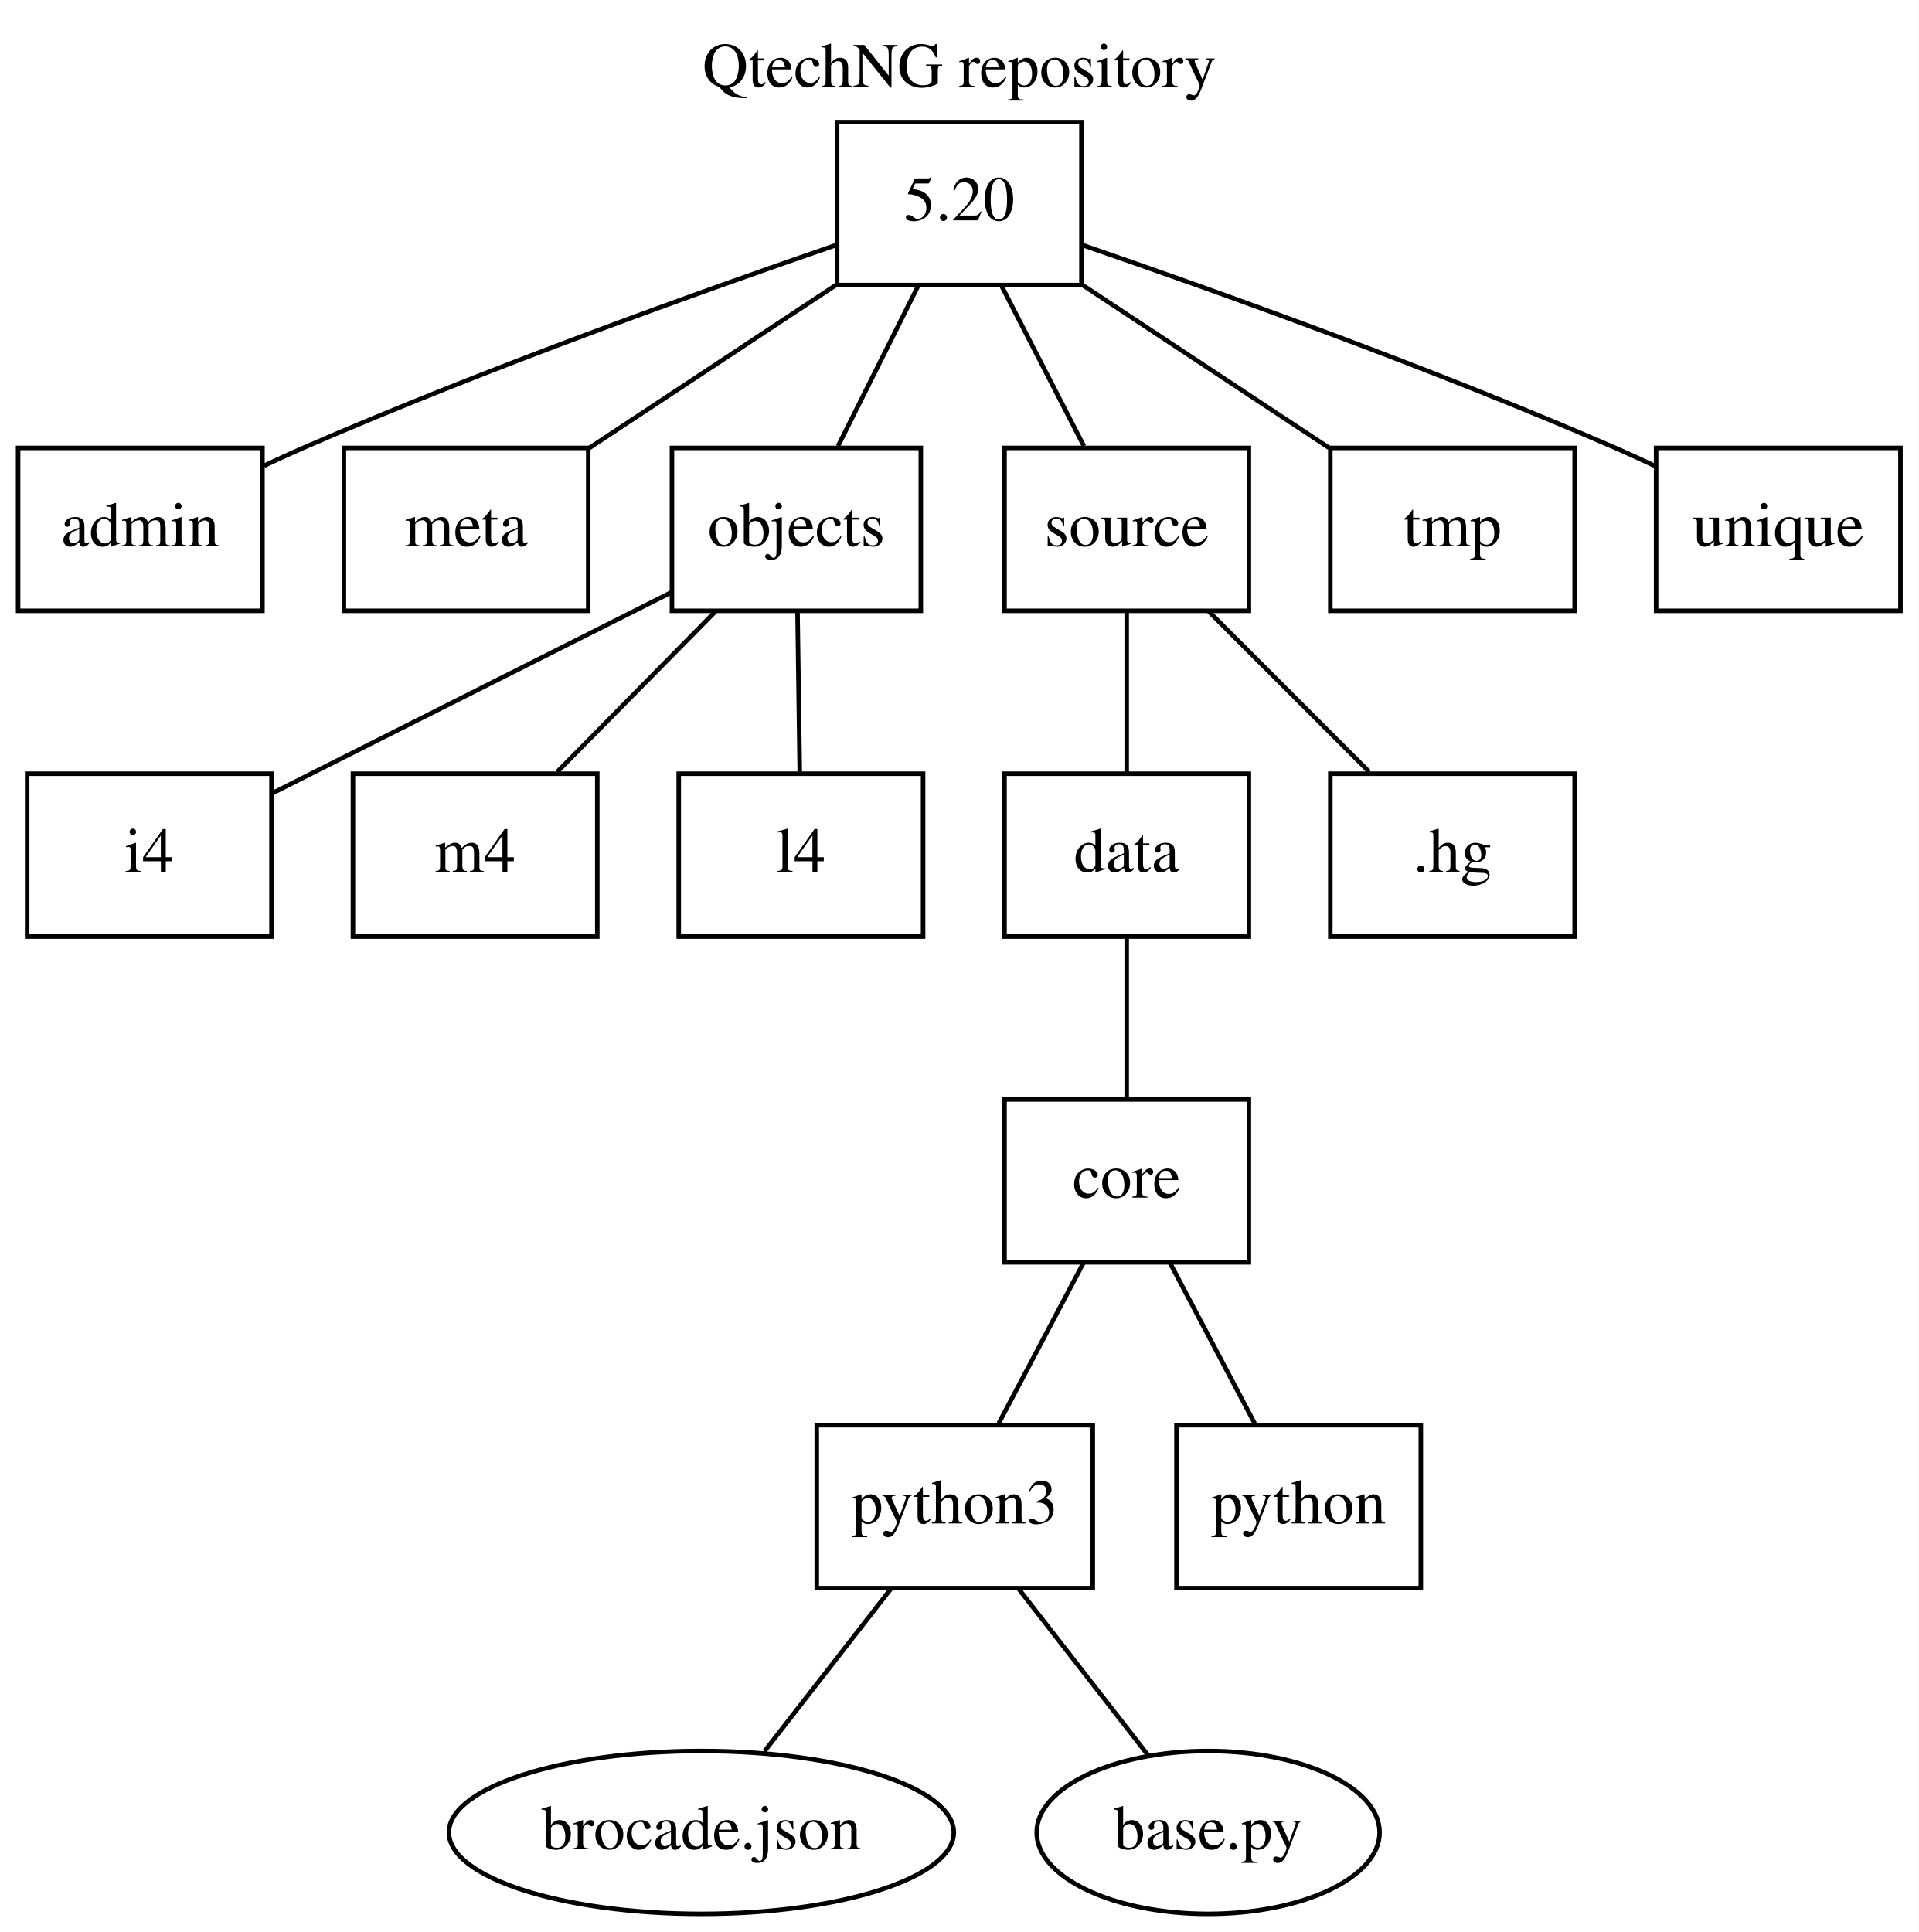
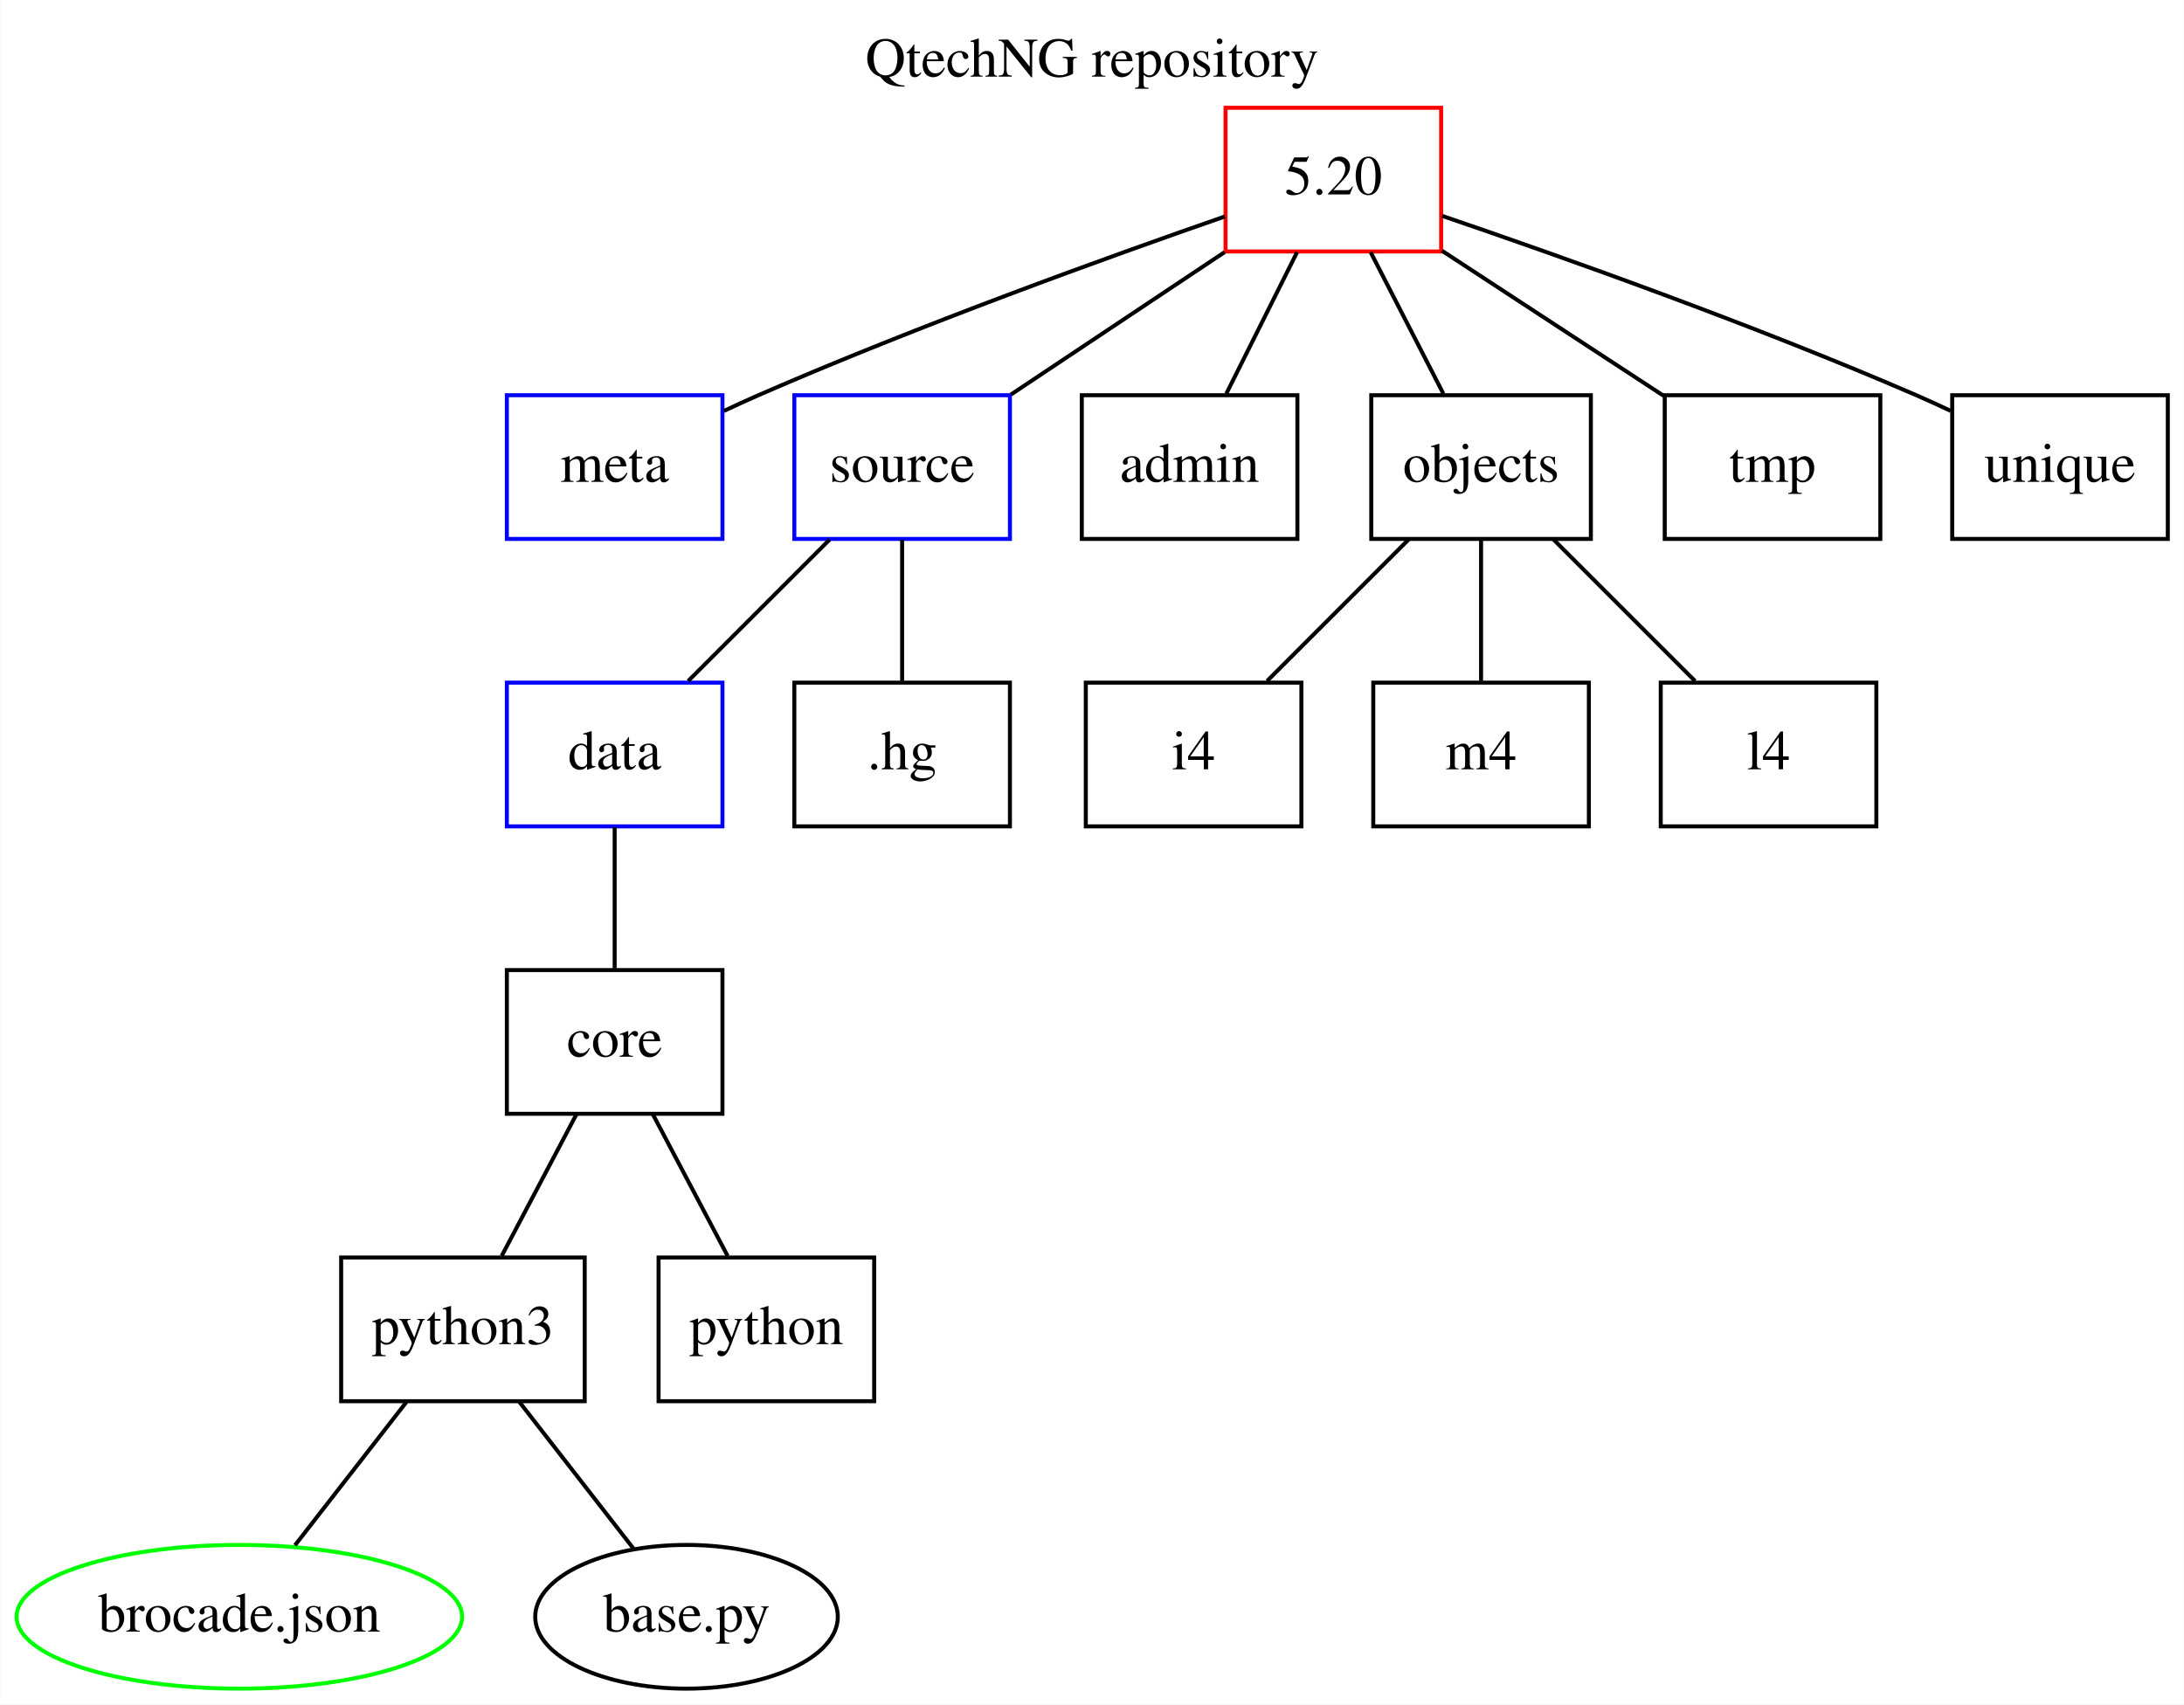
- <svg xmlns="http://www.w3.org/2000/svg" width="424pt" height="427pt" viewBox="0.00 0.00 424.00 427.00">
+ <svg xmlns="http://www.w3.org/2000/svg" width="547pt" height="427pt" viewBox="0.00 0.00 546.90 427.00">
  <g id="graph0" class="graph" transform="scale(1 1) rotate(0) translate(4 423)">
-     <polygon fill="#ffffff" stroke="transparent" points="-4,4 -4,-423 420,-423 420,4 -4,4" />
-     <text text-anchor="middle" x="208" y="-403.8" font-family="Times,serif" font-size="14.00" fill="#000000">QtechNG repository</text>
+     <polygon fill="#ffffff" stroke="transparent" points="-4,4 -4,-423 542.895,-423 542.895,4 -4,4" />
+     <text text-anchor="middle" x="269.447" y="-403.8" font-family="Times,serif" font-size="14.00" fill="#000000">QtechNG repository</text>
    <g id="node1" class="node">
-       <polygon fill="none" stroke="#000000" points="235,-396 181,-396 181,-360 235,-360 235,-396" />
-       <text text-anchor="middle" x="208" y="-374.3" font-family="Times,serif" font-size="14.00" fill="#000000">5.20</text>
+       <polygon fill="none" stroke="#ff0000" points="356.895,-396 302.895,-396 302.895,-360 356.895,-360 356.895,-396" />
+       <text text-anchor="middle" x="329.895" y="-374.3" font-family="Times,serif" font-size="14.00" fill="#000000">5.20</text>
    </g>
    <g id="node2" class="node">
-       <polygon fill="none" stroke="#000000" points="54,-324 0,-324 0,-288 54,-288 54,-324" />
-       <text text-anchor="middle" x="27" y="-302.3" font-family="Times,serif" font-size="14.00" fill="#000000">admin</text>
+       <polygon fill="none" stroke="#0000ff" points="176.895,-324 122.895,-324 122.895,-288 176.895,-288 176.895,-324" />
+       <text text-anchor="middle" x="149.895" y="-302.3" font-family="Times,serif" font-size="14.00" fill="#000000">meta</text>
+     </g>
+     <g id="edge2" class="edge">
+       <path fill="none" stroke="#000000" d="M302.753,-368.779C273.55,-358.637 225.91,-341.45 185.895,-324 183.077,-322.771 180.164,-321.433 177.272,-320.059" />
+     </g>
+     <g id="node3" class="node">
+       <polygon fill="none" stroke="#0000ff" points="248.895,-324 194.895,-324 194.895,-288 248.895,-288 248.895,-324" />
+       <text text-anchor="middle" x="221.895" y="-302.3" font-family="Times,serif" font-size="14.00" fill="#000000">source</text>
+     </g>
+     <g id="edge4" class="edge">
+       <path fill="none" stroke="#000000" d="M302.642,-359.831C286.27,-348.917 265.51,-335.076 249.139,-324.163" />
+     </g>
+     <g id="node5" class="node">
+       <polygon fill="none" stroke="#000000" points="320.895,-324 266.895,-324 266.895,-288 320.895,-288 320.895,-324" />
+       <text text-anchor="middle" x="293.895" y="-302.3" font-family="Times,serif" font-size="14.00" fill="#000000">admin</text>
    </g>
    <g id="edge1" class="edge">
-       <path fill="none" stroke="#000000" d="M180.933,-368.895C151.547,-358.786 103.402,-341.564 63,-324 60.18,-322.774 57.266,-321.438 54.374,-320.066" />
+       <path fill="none" stroke="#000000" d="M320.811,-359.831C315.395,-349 308.539,-335.288 303.102,-324.413" />
    </g>
-     <g id="node3" class="node">
-       <polygon fill="none" stroke="#000000" points="126,-324 72,-324 72,-288 126,-288 126,-324" />
-       <text text-anchor="middle" x="99" y="-302.3" font-family="Times,serif" font-size="14.00" fill="#000000">meta</text>
+     <g id="node6" class="node">
+       <polygon fill="none" stroke="#000000" points="394.395,-324 339.395,-324 339.395,-288 394.395,-288 394.395,-324" />
+       <text text-anchor="middle" x="366.895" y="-302.3" font-family="Times,serif" font-size="14.00" fill="#000000">objects</text>
    </g>
-     <g id="edge2" class="edge">
-       <path fill="none" stroke="#000000" d="M180.776,-360.017C164.129,-349.021 142.907,-335.003 126.255,-324.003" />
+     <g id="edge3" class="edge">
+       <path fill="none" stroke="#000000" d="M339.232,-359.831C344.798,-349 351.844,-335.288 357.433,-324.413" />
+     </g>
+     <g id="node14" class="node">
+       <polygon fill="none" stroke="#000000" points="466.895,-324 412.895,-324 412.895,-288 466.895,-288 466.895,-324" />
+       <text text-anchor="middle" x="439.895" y="-302.3" font-family="Times,serif" font-size="14.00" fill="#000000">tmp</text>
+     </g>
+     <g id="edge5" class="edge">
+       <path fill="none" stroke="#000000" d="M357.086,-360.202C374.009,-349.125 395.7,-334.928 412.636,-323.842" />
+     </g>
+     <g id="node15" class="node">
+       <polygon fill="none" stroke="#000000" points="538.895,-324 484.895,-324 484.895,-288 538.895,-288 538.895,-324" />
+       <text text-anchor="middle" x="511.895" y="-302.3" font-family="Times,serif" font-size="14.00" fill="#000000">unique</text>
+     </g>
+     <g id="edge6" class="edge">
+       <path fill="none" stroke="#000000" d="M357.154,-368.919C386.747,-358.829 435.228,-341.625 475.895,-324 478.716,-322.777 481.631,-321.443 484.524,-320.072" />
    </g>
    <g id="node4" class="node">
-       <polygon fill="none" stroke="#000000" points="199.5,-324 144.5,-324 144.5,-288 199.5,-288 199.5,-324" />
-       <text text-anchor="middle" x="172" y="-302.3" font-family="Times,serif" font-size="14.00" fill="#000000">objects</text>
+       <polygon fill="none" stroke="#0000ff" points="176.895,-252 122.895,-252 122.895,-216 176.895,-216 176.895,-252" />
+       <text text-anchor="middle" x="149.895" y="-230.3" font-family="Times,serif" font-size="14.00" fill="#000000">data</text>
    </g>
-     <g id="edge3" class="edge">
-       <path fill="none" stroke="#000000" d="M198.916,-359.831C193.5,-349 186.644,-335.288 181.207,-324.413" />
+     <g id="edge10" class="edge">
+       <path fill="none" stroke="#000000" d="M203.726,-287.831C192.895,-277 179.183,-263.288 168.308,-252.413" />
+     </g>
+     <g id="node10" class="node">
+       <polygon fill="none" stroke="#000000" points="248.895,-252 194.895,-252 194.895,-216 248.895,-216 248.895,-252" />
+       <text text-anchor="middle" x="221.895" y="-230.3" font-family="Times,serif" font-size="14.00" fill="#000000">.hg</text>
+     </g>
+     <g id="edge11" class="edge">
+       <path fill="none" stroke="#000000" d="M221.895,-287.831C221.895,-277 221.895,-263.288 221.895,-252.413" />
+     </g>
+     <g id="node13" class="node">
+       <polygon fill="none" stroke="#000000" points="176.895,-180 122.895,-180 122.895,-144 176.895,-144 176.895,-180" />
+       <text text-anchor="middle" x="149.895" y="-158.3" font-family="Times,serif" font-size="14.00" fill="#000000">core</text>
+     </g>
+     <g id="edge12" class="edge">
+       <path fill="none" stroke="#000000" d="M149.895,-215.831C149.895,-205 149.895,-191.288 149.895,-180.413" />
+     </g>
+     <g id="node7" class="node">
+       <polygon fill="none" stroke="#000000" points="321.895,-252 267.895,-252 267.895,-216 321.895,-216 321.895,-252" />
+       <text text-anchor="middle" x="294.895" y="-230.3" font-family="Times,serif" font-size="14.00" fill="#000000">i4</text>
+     </g>
+     <g id="edge7" class="edge">
+       <path fill="none" stroke="#000000" d="M348.726,-287.831C337.895,-277 324.183,-263.288 313.308,-252.413" />
    </g>
    <g id="node8" class="node">
-       <polygon fill="none" stroke="#000000" points="272,-324 218,-324 218,-288 272,-288 272,-324" />
-       <text text-anchor="middle" x="245" y="-302.3" font-family="Times,serif" font-size="14.00" fill="#000000">source</text>
-     </g>
-     <g id="edge4" class="edge">
-       <path fill="none" stroke="#000000" d="M217.337,-359.831C222.903,-349 229.949,-335.288 235.538,-324.413" />
-     </g>
-     <g id="node14" class="node">
-       <polygon fill="none" stroke="#000000" points="344,-324 290,-324 290,-288 344,-288 344,-324" />
-       <text text-anchor="middle" x="317" y="-302.3" font-family="Times,serif" font-size="14.00" fill="#000000">tmp</text>
-     </g>
-     <g id="edge5" class="edge">
-       <path fill="none" stroke="#000000" d="M235.224,-360.017C251.871,-349.021 273.093,-335.003 289.745,-324.003" />
-     </g>
-     <g id="node15" class="node">
-       <polygon fill="none" stroke="#000000" points="416,-324 362,-324 362,-288 416,-288 416,-324" />
-       <text text-anchor="middle" x="389" y="-302.3" font-family="Times,serif" font-size="14.00" fill="#000000">unique</text>
-     </g>
-     <g id="edge6" class="edge">
-       <path fill="none" stroke="#000000" d="M235.067,-368.895C264.453,-358.786 312.598,-341.564 353,-324 355.82,-322.774 358.734,-321.438 361.626,-320.066" />
-     </g>
-     <g id="node5" class="node">
-       <polygon fill="none" stroke="#000000" points="56,-252 2,-252 2,-216 56,-216 56,-252" />
-       <text text-anchor="middle" x="29" y="-230.3" font-family="Times,serif" font-size="14.00" fill="#000000">i4</text>
-     </g>
-     <g id="edge7" class="edge">
-       <path fill="none" stroke="#000000" d="M144.428,-292.118C118.944,-279.286 81.303,-260.335 56.002,-247.595" />
-     </g>
-     <g id="node6" class="node">
-       <polygon fill="none" stroke="#000000" points="128,-252 74,-252 74,-216 128,-216 128,-252" />
-       <text text-anchor="middle" x="101" y="-230.3" font-family="Times,serif" font-size="14.00" fill="#000000">m4</text>
+       <polygon fill="none" stroke="#000000" points="393.895,-252 339.895,-252 339.895,-216 393.895,-216 393.895,-252" />
+       <text text-anchor="middle" x="366.895" y="-230.3" font-family="Times,serif" font-size="14.00" fill="#000000">m4</text>
    </g>
    <g id="edge9" class="edge">
-       <path fill="none" stroke="#000000" d="M154.084,-287.831C143.403,-277 129.881,-263.288 119.157,-252.413" />
+       <path fill="none" stroke="#000000" d="M366.895,-287.831C366.895,-277 366.895,-263.288 366.895,-252.413" />
    </g>
-     <g id="node7" class="node">
-       <polygon fill="none" stroke="#000000" points="200,-252 146,-252 146,-216 200,-216 200,-252" />
-       <text text-anchor="middle" x="173" y="-230.3" font-family="Times,serif" font-size="14.00" fill="#000000">l4</text>
+     <g id="node9" class="node">
+       <polygon fill="none" stroke="#000000" points="465.895,-252 411.895,-252 411.895,-216 465.895,-216 465.895,-252" />
+       <text text-anchor="middle" x="438.895" y="-230.3" font-family="Times,serif" font-size="14.00" fill="#000000">l4</text>
    </g>
    <g id="edge8" class="edge">
-       <path fill="none" stroke="#000000" d="M172.252,-287.831C172.403,-277 172.593,-263.288 172.744,-252.413" />
-     </g>
-     <g id="node9" class="node">
-       <polygon fill="none" stroke="#000000" points="272,-252 218,-252 218,-216 272,-216 272,-252" />
-       <text text-anchor="middle" x="245" y="-230.3" font-family="Times,serif" font-size="14.00" fill="#000000">data</text>
-     </g>
-     <g id="edge10" class="edge">
-       <path fill="none" stroke="#000000" d="M245,-287.831C245,-277 245,-263.288 245,-252.413" />
-     </g>
-     <g id="node10" class="node">
-       <polygon fill="none" stroke="#000000" points="344,-252 290,-252 290,-216 344,-216 344,-252" />
-       <text text-anchor="middle" x="317" y="-230.3" font-family="Times,serif" font-size="14.00" fill="#000000">.hg</text>
-     </g>
-     <g id="edge11" class="edge">
-       <path fill="none" stroke="#000000" d="M263.169,-287.831C274,-277 287.712,-263.288 298.587,-252.413" />
-     </g>
-     <g id="node13" class="node">
-       <polygon fill="none" stroke="#000000" points="272,-180 218,-180 218,-144 272,-144 272,-180" />
-       <text text-anchor="middle" x="245" y="-158.3" font-family="Times,serif" font-size="14.00" fill="#000000">core</text>
-     </g>
-     <g id="edge12" class="edge">
-       <path fill="none" stroke="#000000" d="M245,-215.831C245,-205 245,-191.288 245,-180.413" />
+       <path fill="none" stroke="#000000" d="M385.064,-287.831C395.895,-277 409.608,-263.288 420.482,-252.413" />
    </g>
    <g id="node11" class="node">
-       <polygon fill="none" stroke="#000000" points="237.5,-108 176.5,-108 176.5,-72 237.5,-72 237.5,-108" />
-       <text text-anchor="middle" x="207" y="-86.3" font-family="Times,serif" font-size="14.00" fill="#000000">python3</text>
+       <polygon fill="none" stroke="#000000" points="142.395,-108 81.395,-108 81.395,-72 142.395,-72 142.395,-108" />
+       <text text-anchor="middle" x="111.895" y="-86.3" font-family="Times,serif" font-size="14.00" fill="#000000">python3</text>
    </g>
    <g id="node16" class="node">
-       <ellipse fill="none" stroke="#000000" cx="151" cy="-18" rx="55.79" ry="18" />
-       <text text-anchor="middle" x="151" y="-14.3" font-family="Times,serif" font-size="14.00" fill="#000000">brocade.json</text>
+       <ellipse fill="none" stroke="#00ff00" cx="55.895" cy="-18" rx="55.79" ry="18" />
+       <text text-anchor="middle" x="55.895" y="-14.3" font-family="Times,serif" font-size="14.00" fill="#000000">brocade.json</text>
    </g>
    <g id="edge15" class="edge">
-       <path fill="none" stroke="#000000" d="M192.869,-71.831C184.315,-60.833 173.451,-46.865 164.933,-35.913" />
+       <path fill="none" stroke="#000000" d="M97.764,-71.831C89.21,-60.833 78.346,-46.865 69.828,-35.913" />
    </g>
    <g id="node17" class="node">
-       <ellipse fill="none" stroke="#000000" cx="263" cy="-18" rx="37.894" ry="18" />
-       <text text-anchor="middle" x="263" y="-14.3" font-family="Times,serif" font-size="14.00" fill="#000000">base.py</text>
+       <ellipse fill="none" stroke="#000000" cx="167.895" cy="-18" rx="37.894" ry="18" />
+       <text text-anchor="middle" x="167.895" y="-14.3" font-family="Times,serif" font-size="14.00" fill="#000000">base.py</text>
    </g>
    <g id="edge16" class="edge">
-       <path fill="none" stroke="#000000" d="M221.131,-71.831C229.944,-60.5 241.21,-46.016 249.835,-34.926" />
+       <path fill="none" stroke="#000000" d="M126.026,-71.831C134.839,-60.5 146.105,-46.016 154.73,-34.926" />
    </g>
    <g id="node12" class="node">
-       <polygon fill="none" stroke="#000000" points="310,-108 256,-108 256,-72 310,-72 310,-108" />
-       <text text-anchor="middle" x="283" y="-86.3" font-family="Times,serif" font-size="14.00" fill="#000000">python</text>
+       <polygon fill="none" stroke="#000000" points="214.895,-108 160.895,-108 160.895,-72 214.895,-72 214.895,-108" />
+       <text text-anchor="middle" x="187.895" y="-86.3" font-family="Times,serif" font-size="14.00" fill="#000000">python</text>
    </g>
    <g id="edge13" class="edge">
-       <path fill="none" stroke="#000000" d="M235.411,-143.831C229.695,-133 222.457,-119.288 216.718,-108.413" />
+       <path fill="none" stroke="#000000" d="M140.306,-143.831C134.589,-133 127.352,-119.288 121.613,-108.413" />
    </g>
    <g id="edge14" class="edge">
-       <path fill="none" stroke="#000000" d="M254.589,-143.831C260.305,-133 267.543,-119.288 273.282,-108.413" />
+       <path fill="none" stroke="#000000" d="M159.484,-143.831C165.201,-133 172.438,-119.288 178.177,-108.413" />
    </g>
  </g>
</svg>
